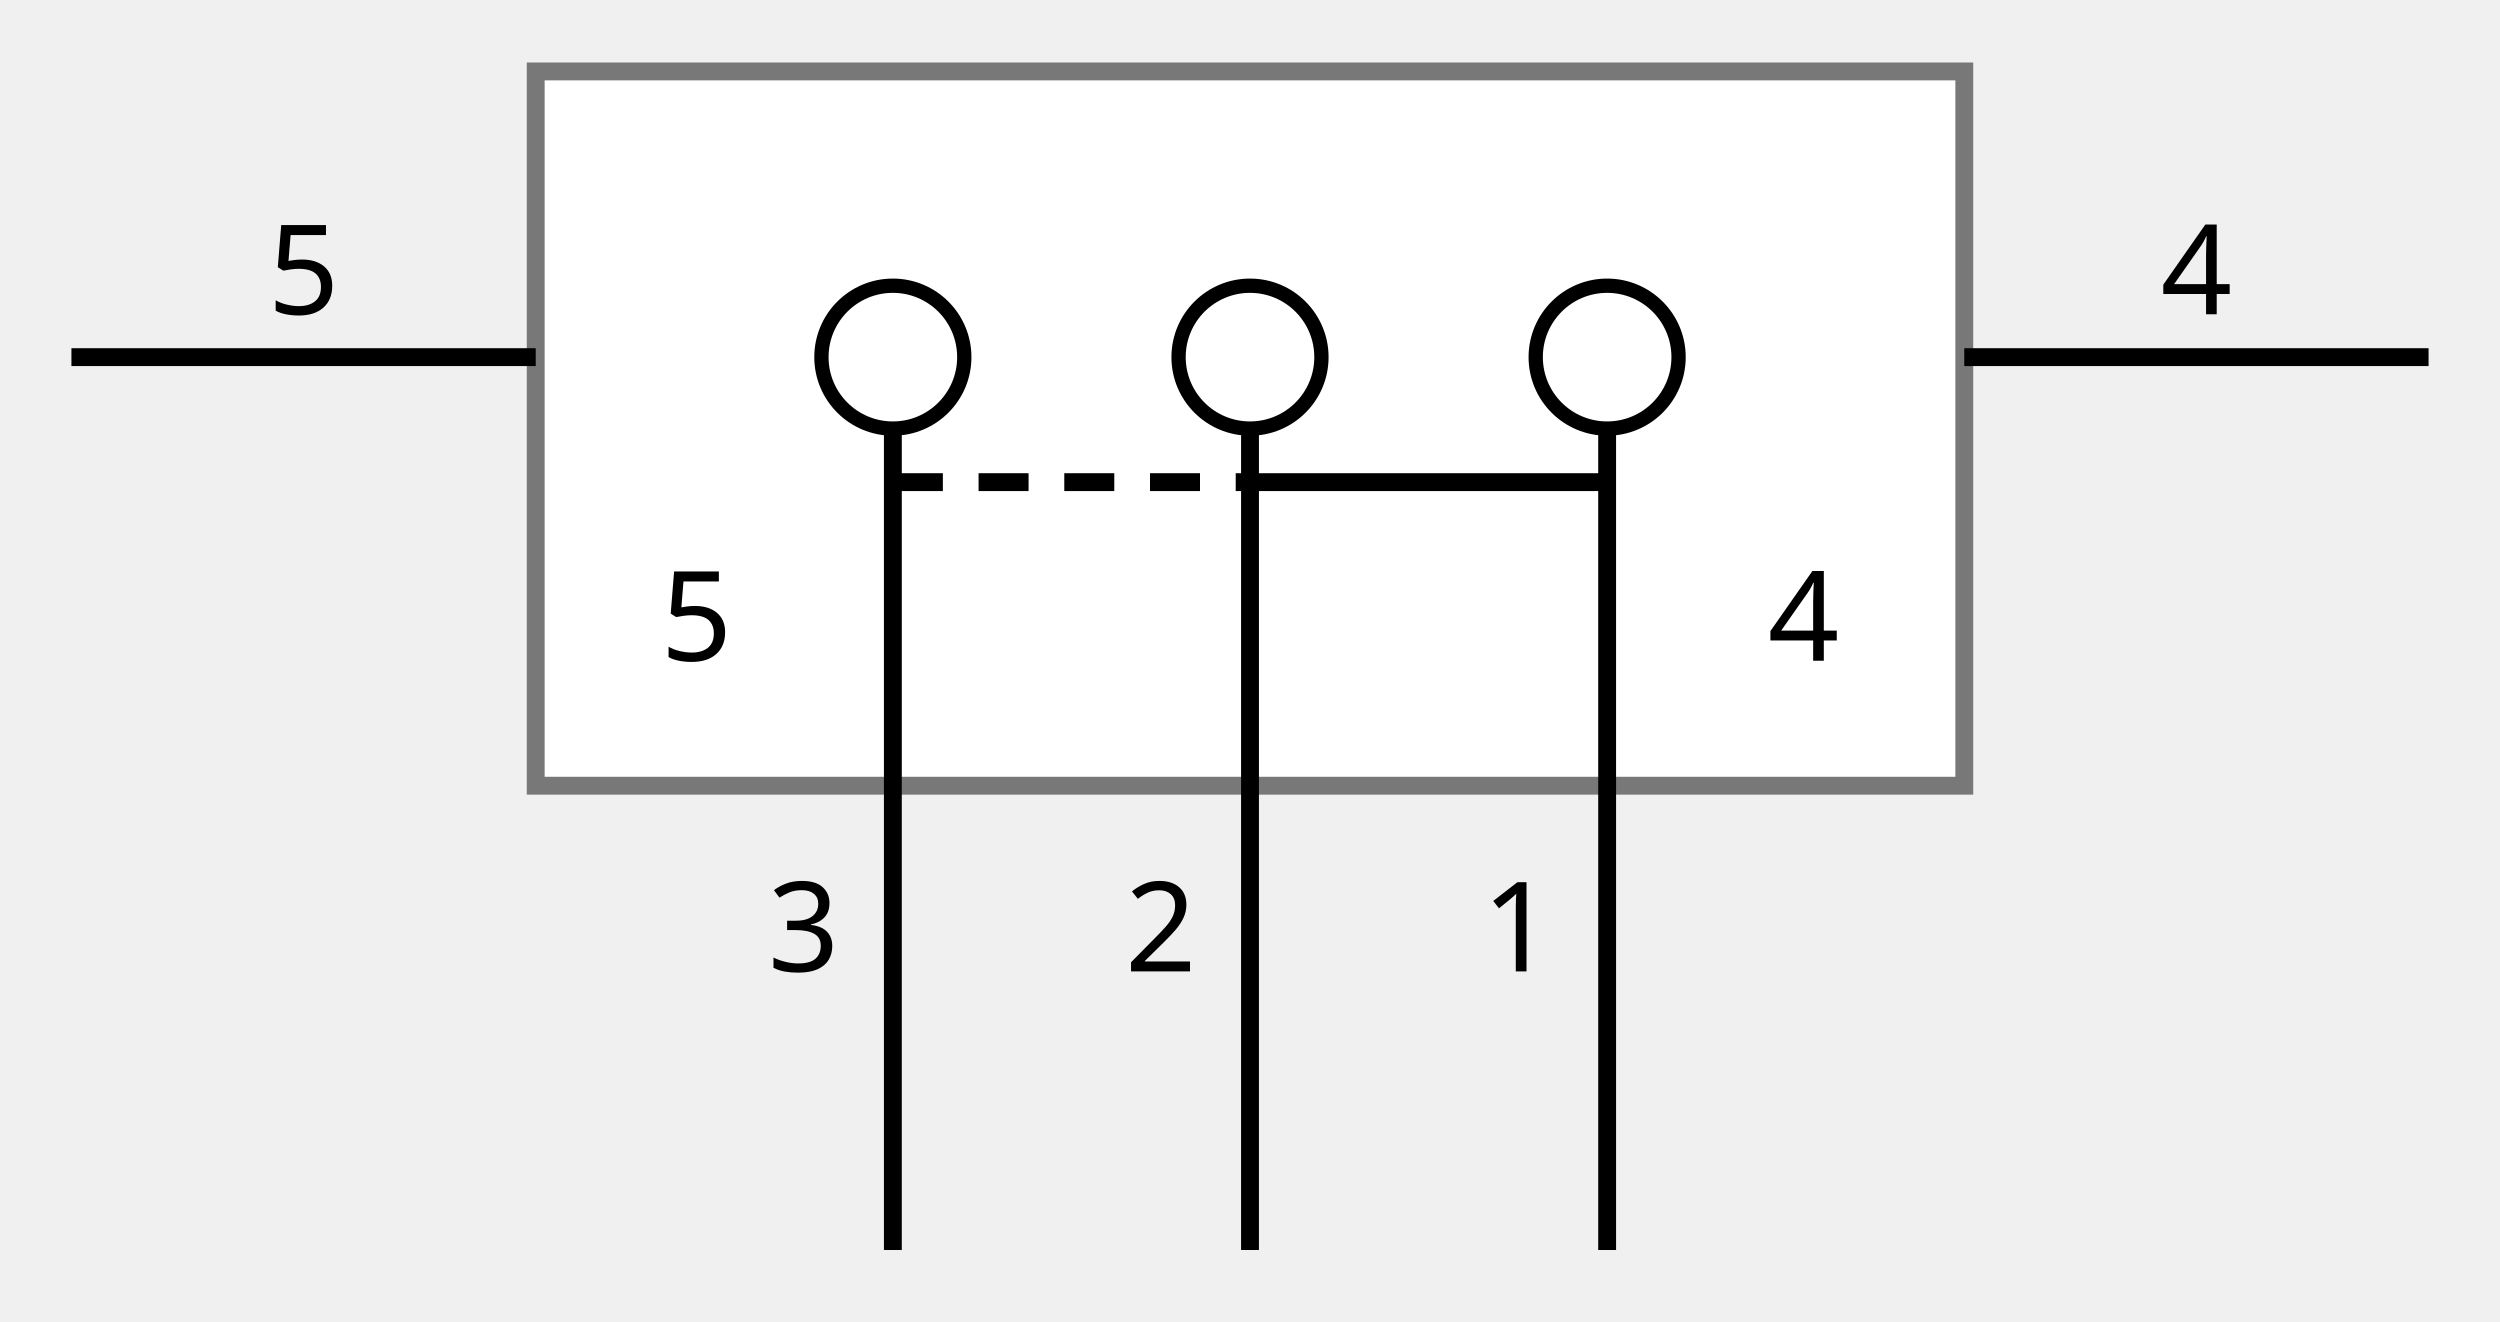
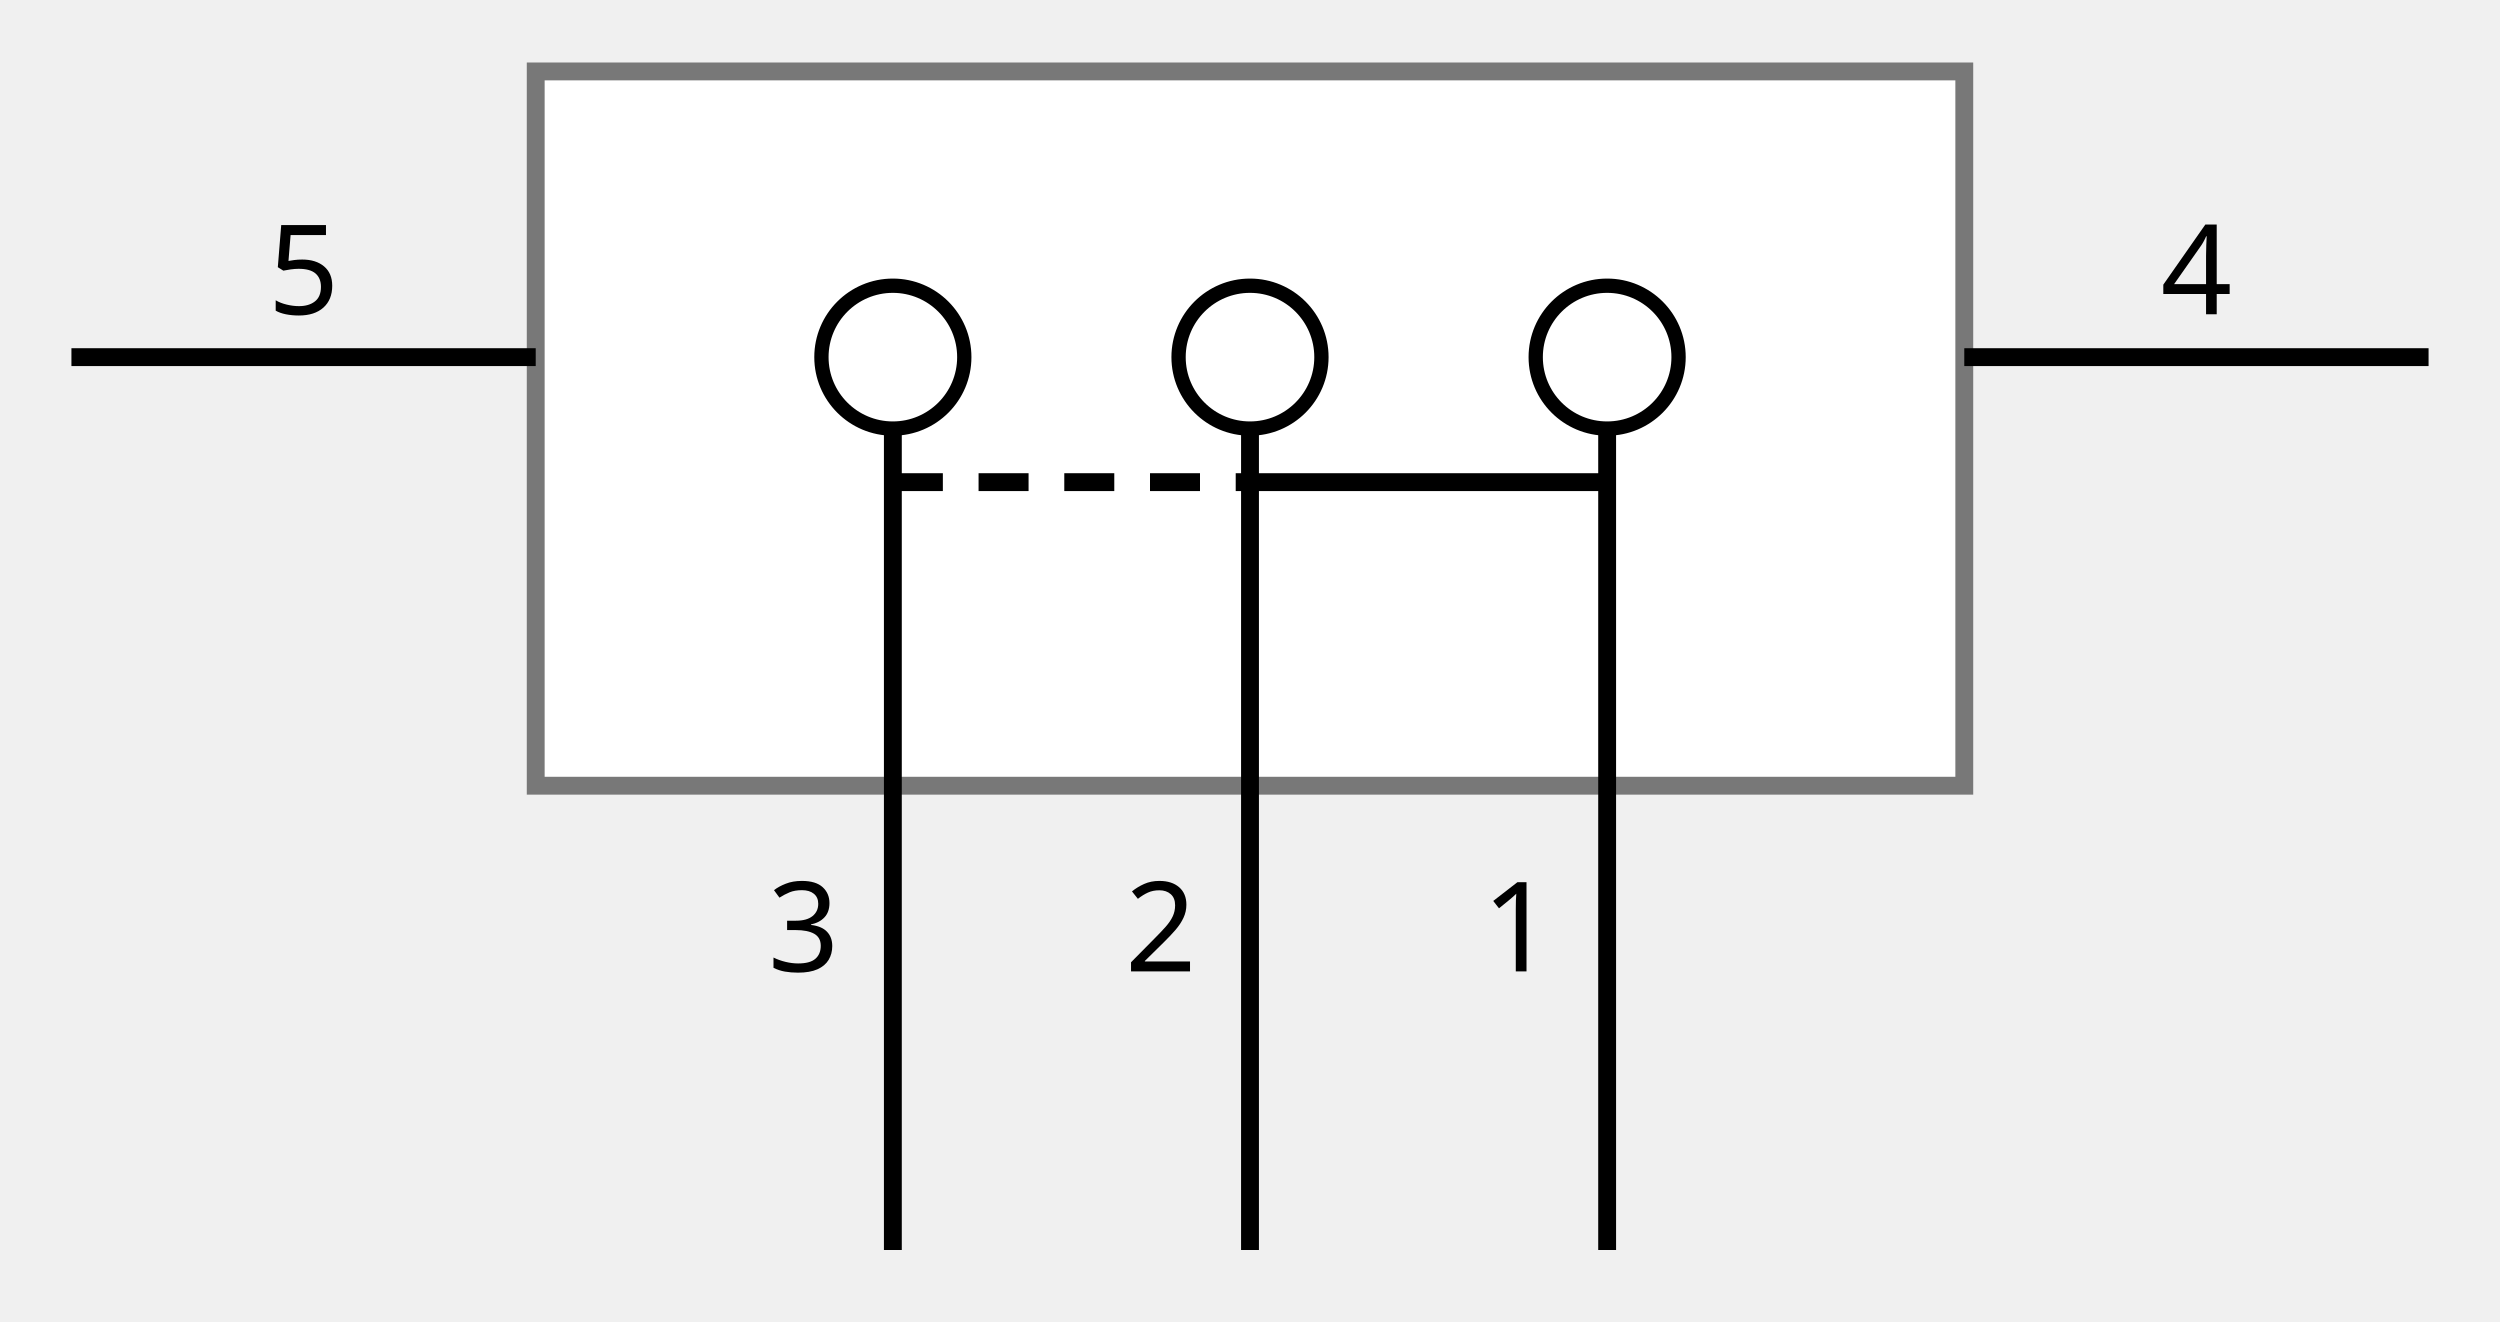
<svg xmlns="http://www.w3.org/2000/svg" width="0.7in" height="0.37in" viewBox="150 180 700 370">
  <g id="schematic">
    <rect class="interior rect" x="300" y="200" width="400" height="200" fill="#FFFFFF" stroke="#787878" stroke-width="5" />
    <line class="pin" id="connector2pin" connectorname="3" x1="400" y1="300" x2="400" y2="530" stroke="#000000" stroke-width="5" />
    <rect class="terminal" id="connector2terminal" x="389" y="519" width="22" height="22" fill="none" stroke="none" />
    <text x="365" y="452" font-size="35" fill="#000000" font-family="DroidSans">3</text>
    <circle cx="400" cy="280" r="20" fill="none" stroke="#000000" stroke-width="4" />
    <line class="pin" id="connector1pin" connectorname="2" x1="500" y1="300" x2="500" y2="530" stroke="#000000" stroke-width="5" />
    <rect class="terminal" id="connector1terminal" x="489" y="519" width="22" height="22" fill="none" stroke="none" />
    <text x="465" y="452" font-size="35" fill="#000000" font-family="DroidSans">2</text>
    <circle cx="500" cy="280" r="20" fill="none" stroke="#000000" stroke-width="4" />
    <line class="pin" id="connector0pin" connectorname="1" x1="600" y1="300" x2="600" y2="530" stroke="#000000" stroke-width="5" />
    <rect class="terminal" id="connector0terminal" x="589" y="519" width="22" height="22" fill="none" stroke="none" />
    <text x="565" y="452" font-size="35" fill="#000000" font-family="DroidSans">1</text>
    <circle cx="600" cy="280" r="20" fill="none" stroke="#000000" stroke-width="4" />
    <line class="pin" id="connector4pin" connectorname="5" x1="300" y1="280" x2="170" y2="280" stroke="#000000" stroke-width="5" />
    <rect class="terminal" id="connector4terminal" x="159" y="269" width="22" height="22" fill="none" stroke="none" />
    <text x="235" y="268" font-size="35" fill="#000000" text-anchor="middle" font-family="DroidSans">5</text>
    <line class="pin" id="connector3pin" connectorname="4" x1="700" y1="280" x2="830" y2="280" stroke="#000000" stroke-width="5" />
    <rect class="terminal" id="connector3terminal" x="819" y="269" width="22" height="22" fill="none" stroke="none" />
    <text x="765" y="268" font-size="35" fill="#000000" text-anchor="middle" font-family="DroidSans">4</text>
    <line x1="400" y1="315" x2="500" y2="315" stroke="#000000" stroke-width="5" stroke-dasharray="14 10" />
    <line x1="500" y1="315" x2="600" y2="315" stroke="#000000" stroke-width="5" />
-     <text x="335" y="365" font-size="35" fill="#000000" font-family="DroidSans">5</text>
-     <text x="665" y="365" font-size="35" fill="#000000" text-anchor="end" font-family="DroidSans">4</text>
  </g>
</svg>
